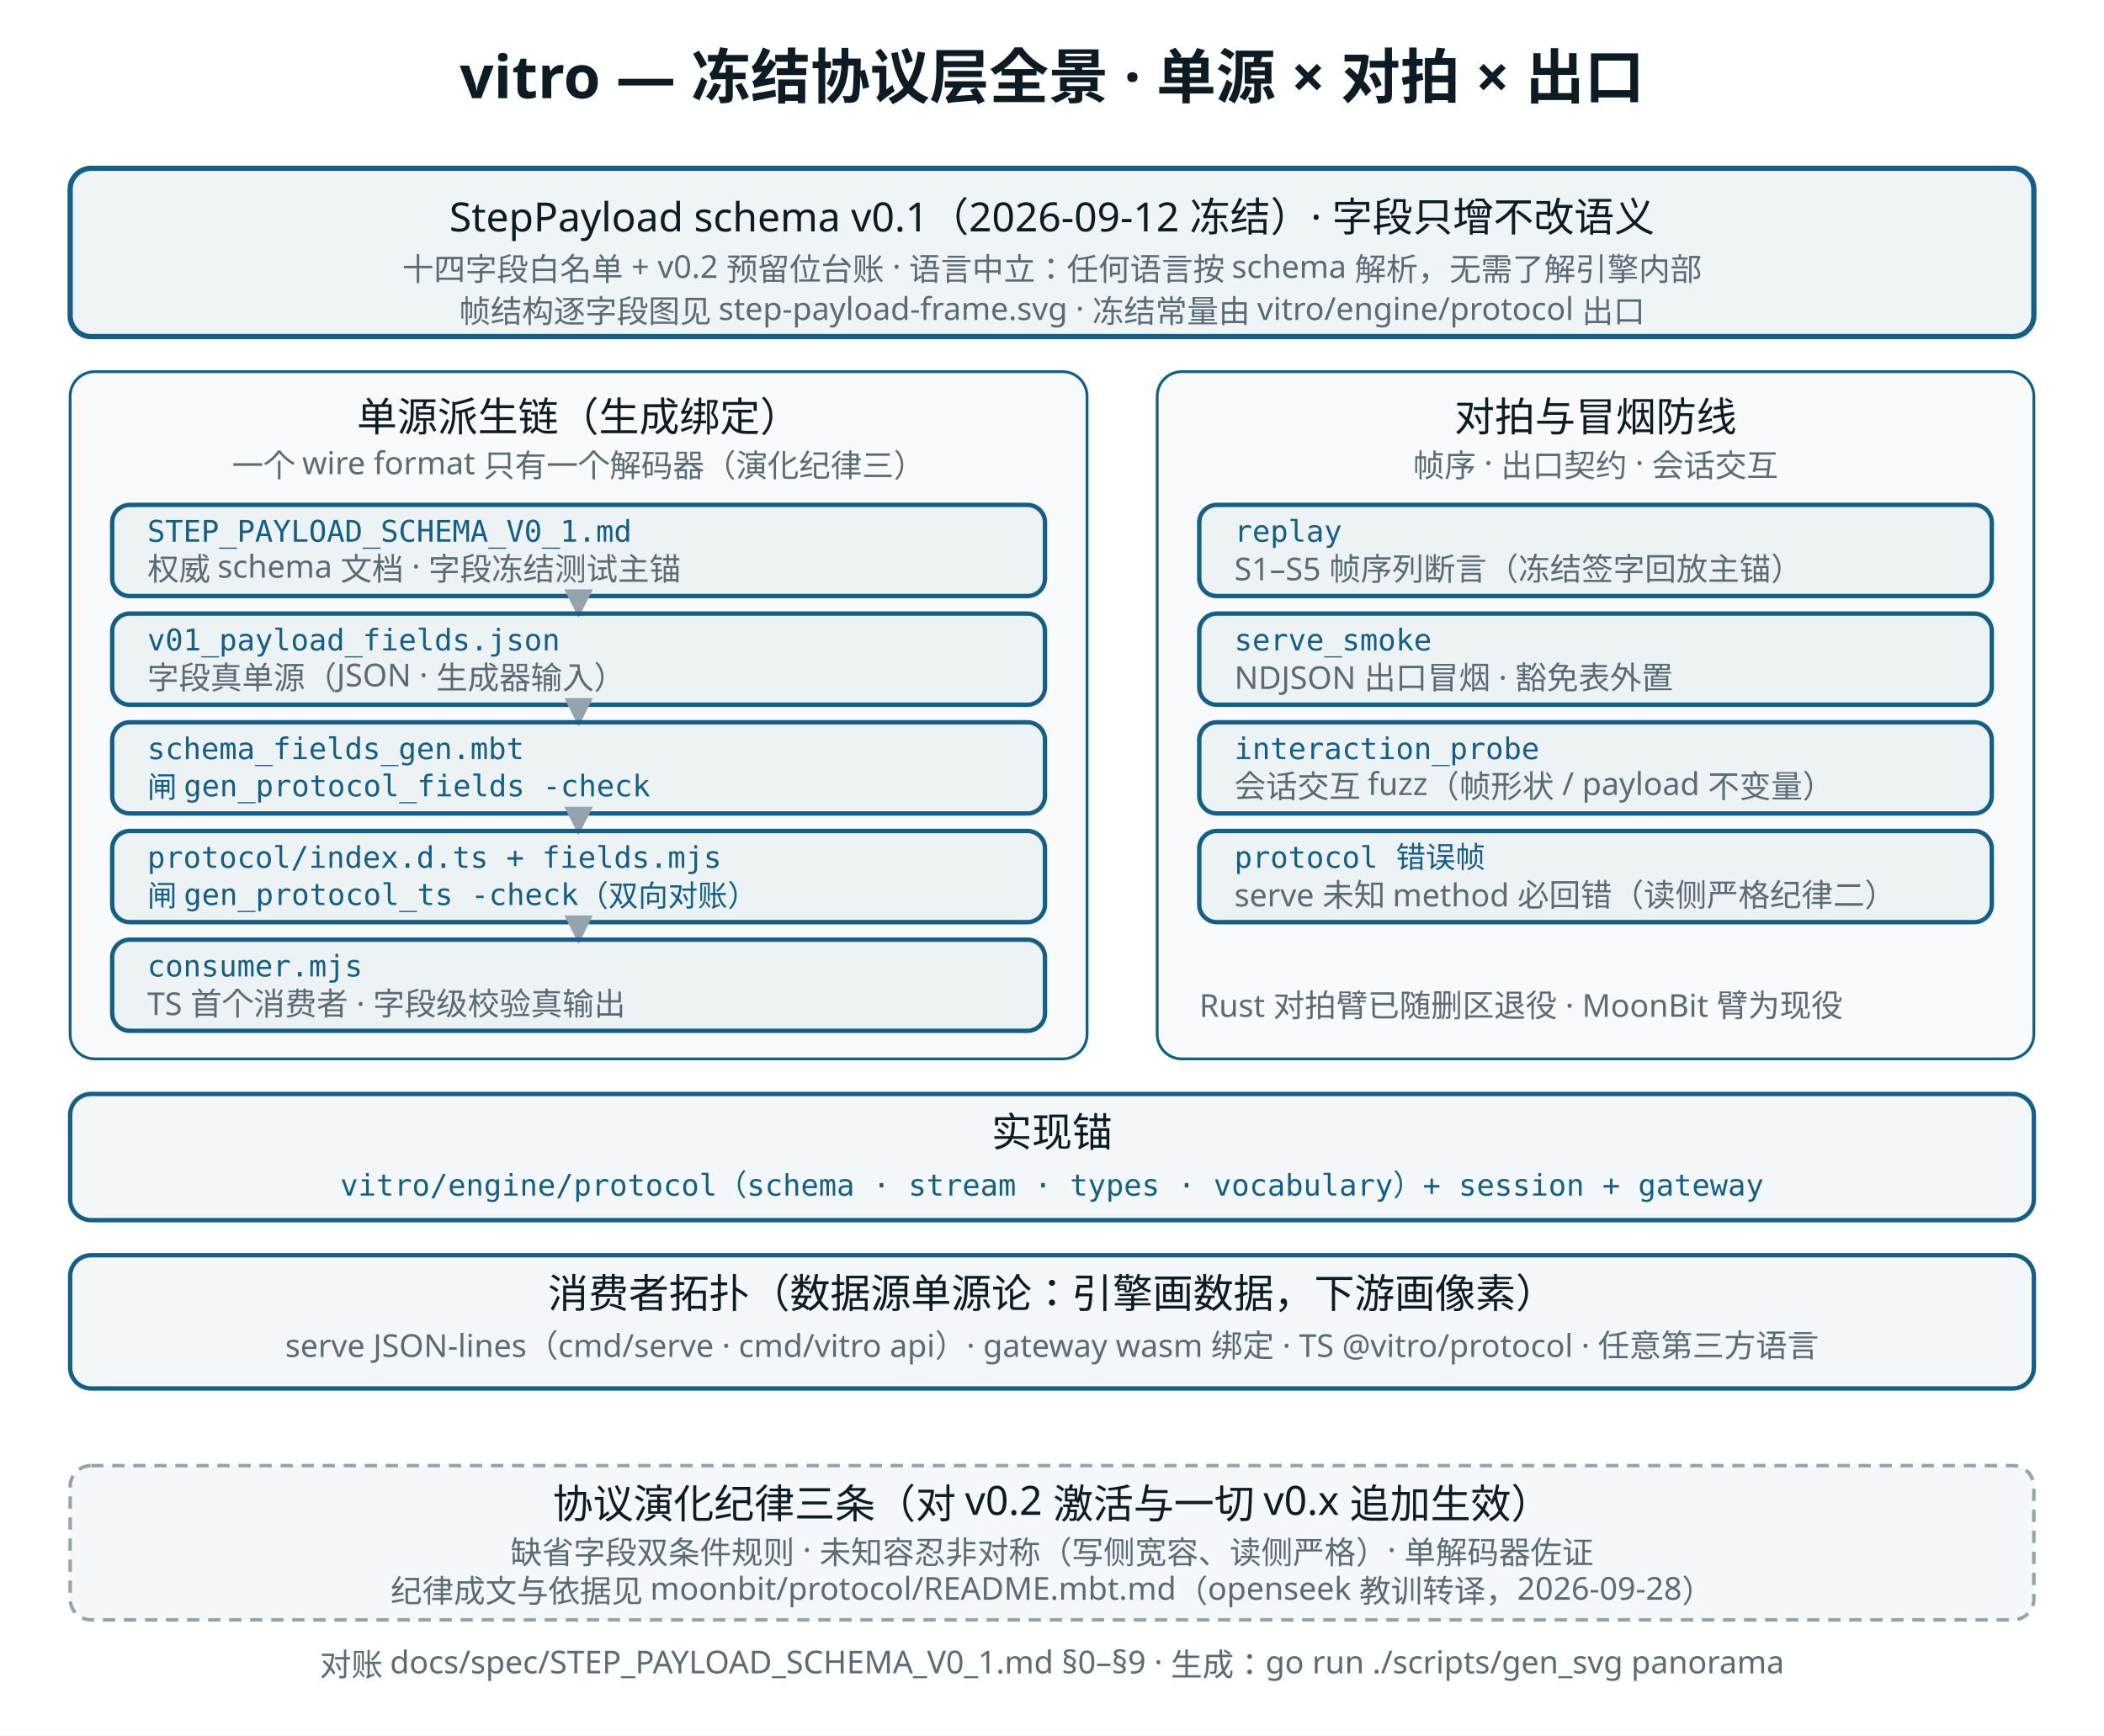
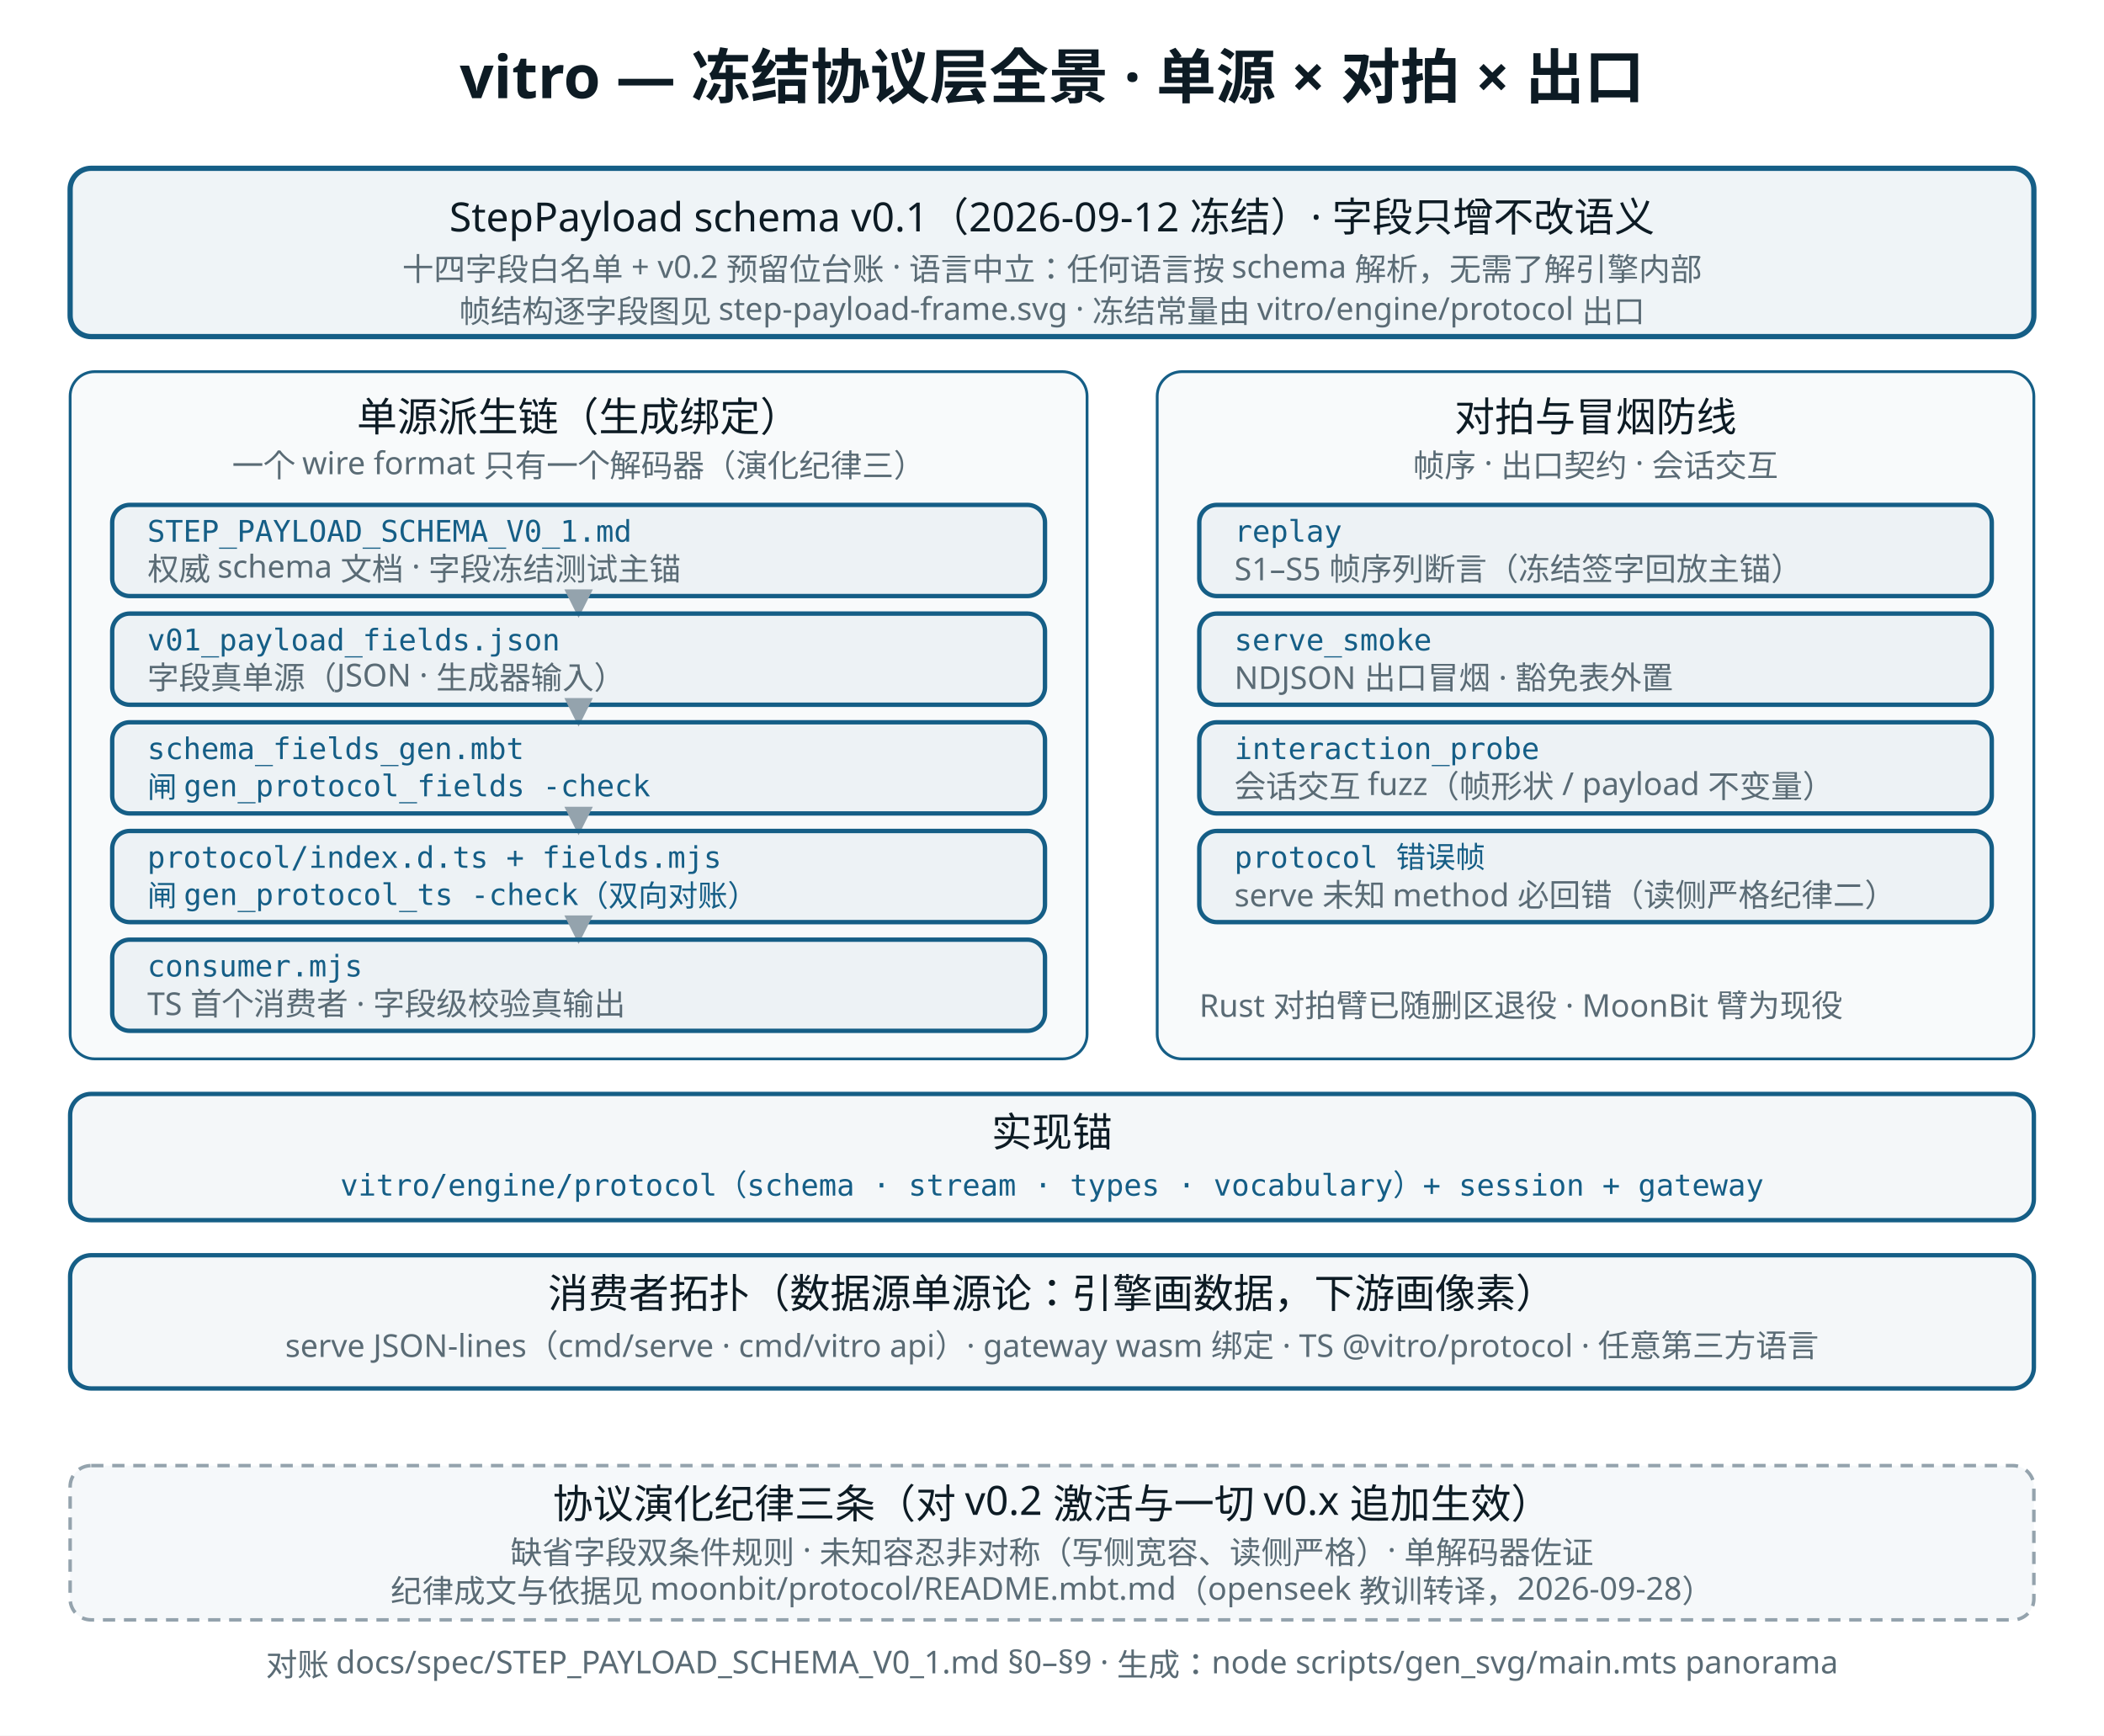
<svg xmlns="http://www.w3.org/2000/svg" viewBox="0 0 1200 990" role="img" aria-label="vitro 冻结协议层全景">
  <style>
    .bg     { fill: #FFFFFF; }
    .core   { fill: #155E86; fill-opacity: .07; stroke: #155E86; stroke-width: 3; }
    .card   { fill: #155E86; fill-opacity: .05; stroke: #155E86; stroke-width: 2.5; }
    .cons   { fill: none; stroke: #94A3AD; stroke-width: 2; }
    .warn   { fill: #155E86; fill-opacity: .04; stroke: #94A3AD; stroke-width: 2; stroke-dasharray: 7 5; }
    .plan   { fill: none; stroke: #94A3AD; stroke-width: 1.8; stroke-dasharray: 5 4; }
    .line   { stroke: #94A3AD; stroke-width: 3; fill: none; }
    .edge   { stroke: #94A3AD; stroke-width: 2.5; fill: none; }
    .ahf    { fill: #94A3AD; stroke: none; }
    .tn     { font-family: "Consolas","Cascadia Mono",monospace; font-size: 17px; fill: #155E86; stroke: none; }
    .zone   { fill: #155E86; fill-opacity: .028; stroke: #155E86; stroke-width: 1.6; }
    .tt     { font-family: "Segoe UI","Microsoft YaHei",sans-serif; font-size: 34px; font-weight: 600; fill: #0D1B24; stroke: none; }
    .t      { font-family: "Segoe UI","Microsoft YaHei",sans-serif; font-size: 23px; fill: #0D1B24; stroke: none; }
    .ts     { font-family: "Consolas","Cascadia Mono",monospace; font-size: 21px; fill: #155E86; stroke: none; }
    .tm     { font-family: "Segoe UI","Microsoft YaHei",sans-serif; font-size: 20px; fill: #5A6B75; stroke: none; }
    .tc     { font-family: "Segoe UI","Microsoft YaHei",sans-serif; font-size: 18px; fill: #5A6B75; stroke: none; }
    @media (prefers-color-scheme: dark) {
      .bg   { fill: #0D1B24; }
      .core { stroke: #4FB3E8; fill: #4FB3E8; fill-opacity: .1; }
      .card { stroke: #4FB3E8; fill: #4FB3E8; fill-opacity: .07; }
      .zone { stroke: #4FB3E8; fill: #4FB3E8; fill-opacity: .05; }
      .cons, .warn, .plan { stroke: #5A6B75; }
      .line, .edge { stroke: #5A6B75; }
      .ahf  { fill: #5A6B75; }
      .tt, .t { fill: #E9F1F7; }
      .ts, .tn { fill: #4FB3E8; }
      .tm, .tc { fill: #94A3AD; }
    }
  </style>
  <rect class="bg" width="1200" height="990" />
  <defs>
    <marker id="ah" viewBox="0 0 10 10" refX="8.5" refY="5" markerWidth="6.5" markerHeight="6.5" orient="auto-start-reverse">
      <path d="M0,0 L10,5 L0,10 z" class="ahf" />
    </marker>
  </defs>
  <text class="tt" x="600" y="56" text-anchor="middle">vitro — 冻结协议层全景 · 单源 × 对拍 × 出口</text>
  <rect class="core" x="40" y="96" width="1120" height="96" rx="12" />
  <text class="t" x="600" y="132" text-anchor="middle">StepPayload schema v0.1（2026-09-12 冻结）· 字段只增不改语义</text>
  <text class="tc" x="600" y="160" text-anchor="middle">十四字段白名单 + v0.2 预留位台账 · 语言中立：任何语言按 schema 解析，无需了解引擎内部</text>
  <text class="tc" x="600" y="184" text-anchor="middle">帧结构逐字段图见 step-payload-frame.svg · 冻结常量由 vitro/engine/protocol 出口</text>
  <rect class="zone" x="40" y="212" width="580" height="392" rx="14" />
  <text class="t" x="330" y="246" text-anchor="middle">单源派生链（生成绑定）</text>
  <text class="tc" x="330" y="272" text-anchor="middle">一个 wire format 只有一个解码器（演化纪律三）</text>
  <rect class="card" x="64" y="288" width="532" height="52" rx="10" />
  <text class="tn" x="84" y="309" text-anchor="start">STEP_PAYLOAD_SCHEMA_V0_1.md</text>
  <text class="tc" x="84" y="331" text-anchor="start">权威 schema 文档 · 字段冻结测试主锚</text>
  <line class="edge" x1="330" y1="340" x2="330" y2="350" marker-end="url(#ah)" />
  <rect class="card" x="64" y="350" width="532" height="52" rx="10" />
  <text class="tn" x="84" y="371" text-anchor="start">v01_payload_fields.json</text>
  <text class="tc" x="84" y="393" text-anchor="start">字段真单源（JSON · 生成器输入）</text>
  <line class="edge" x1="330" y1="402" x2="330" y2="412" marker-end="url(#ah)" />
  <rect class="card" x="64" y="412" width="532" height="52" rx="10" />
  <text class="tn" x="84" y="433" text-anchor="start">schema_fields_gen.mbt</text>
  <text class="tn" x="84" y="455" text-anchor="start">闸 gen_protocol_fields -check</text>
  <line class="edge" x1="330" y1="464" x2="330" y2="474" marker-end="url(#ah)" />
  <rect class="card" x="64" y="474" width="532" height="52" rx="10" />
  <text class="tn" x="84" y="495" text-anchor="start">protocol/index.d.ts + fields.mjs</text>
  <text class="tn" x="84" y="517" text-anchor="start">闸 gen_protocol_ts -check（双向对账）</text>
  <line class="edge" x1="330" y1="526" x2="330" y2="536" marker-end="url(#ah)" />
  <rect class="card" x="64" y="536" width="532" height="52" rx="10" />
  <text class="tn" x="84" y="557" text-anchor="start">consumer.mjs</text>
  <text class="tc" x="84" y="579" text-anchor="start">TS 首个消费者 · 字段级校验真输出</text>
  <rect class="zone" x="660" y="212" width="500" height="392" rx="14" />
  <text class="t" x="910" y="246" text-anchor="middle">对拍与冒烟防线</text>
  <text class="tc" x="910" y="272" text-anchor="middle">帧序 · 出口契约 · 会话交互</text>
  <rect class="card" x="684" y="288" width="452" height="52" rx="10" />
  <text class="tn" x="704" y="309" text-anchor="start">replay</text>
  <text class="tc" x="704" y="331" text-anchor="start">S1–S5 帧序列断言（冻结签字回放主锚）</text>
  <rect class="card" x="684" y="350" width="452" height="52" rx="10" />
  <text class="tn" x="704" y="371" text-anchor="start">serve_smoke</text>
  <text class="tc" x="704" y="393" text-anchor="start">NDJSON 出口冒烟 · 豁免表外置</text>
  <rect class="card" x="684" y="412" width="452" height="52" rx="10" />
  <text class="tn" x="704" y="433" text-anchor="start">interaction_probe</text>
  <text class="tc" x="704" y="455" text-anchor="start">会话交互 fuzz（帧形状 / payload 不变量）</text>
  <rect class="card" x="684" y="474" width="452" height="52" rx="10" />
  <text class="tn" x="704" y="495" text-anchor="start">protocol 错误帧</text>
  <text class="tc" x="704" y="517" text-anchor="start">serve 未知 method 必回错（读侧严格纪律二）</text>
  <text class="tc" x="684" y="580" text-anchor="start">Rust 对拍臂已随删区退役 · MoonBit 臂为现役</text>
  <rect class="card" x="40" y="624" width="1120" height="72" rx="12" />
  <text class="t" x="600" y="654" text-anchor="middle">实现锚</text>
  <text class="tn" x="600" y="682" text-anchor="middle">vitro/engine/protocol（schema · stream · types · vocabulary）+ session + gateway</text>
  <rect class="card" x="40" y="716" width="1120" height="76" rx="12" />
  <text class="t" x="600" y="746" text-anchor="middle">消费者拓扑（数据源单源论：引擎画数据，下游画像素）</text>
  <text class="tc" x="600" y="774" text-anchor="middle">serve JSON-lines（cmd/serve · cmd/vitro api）· gateway wasm 绑定 · TS @vitro/protocol · 任意第三方语言</text>
  <rect class="warn" x="40" y="836" width="1120" height="88" rx="12" />
  <text class="t" x="600" y="866" text-anchor="middle">协议演化纪律三条（对 v0.2 激活与一切 v0.x 追加生效）</text>
  <text class="tc" x="600" y="892" text-anchor="middle">缺省字段双条件规则 · 未知容忍非对称（写侧宽容、读侧严格）· 单解码器佐证</text>
  <text class="tc" x="600" y="914" text-anchor="middle">纪律成文与依据见 moonbit/protocol/README.mbt.md（openseek 教训转译，2026-09-28）</text>
-   <text class="tc" x="600" y="956" text-anchor="middle">对账 docs/spec/STEP_PAYLOAD_SCHEMA_V0_1.md §0–§9 · 生成：go run ./scripts/gen_svg panorama</text>
+   <text class="tc" x="600" y="956" text-anchor="middle">对账 docs/spec/STEP_PAYLOAD_SCHEMA_V0_1.md §0–§9 · 生成：node scripts/gen_svg/main.mts panorama</text>
</svg>
